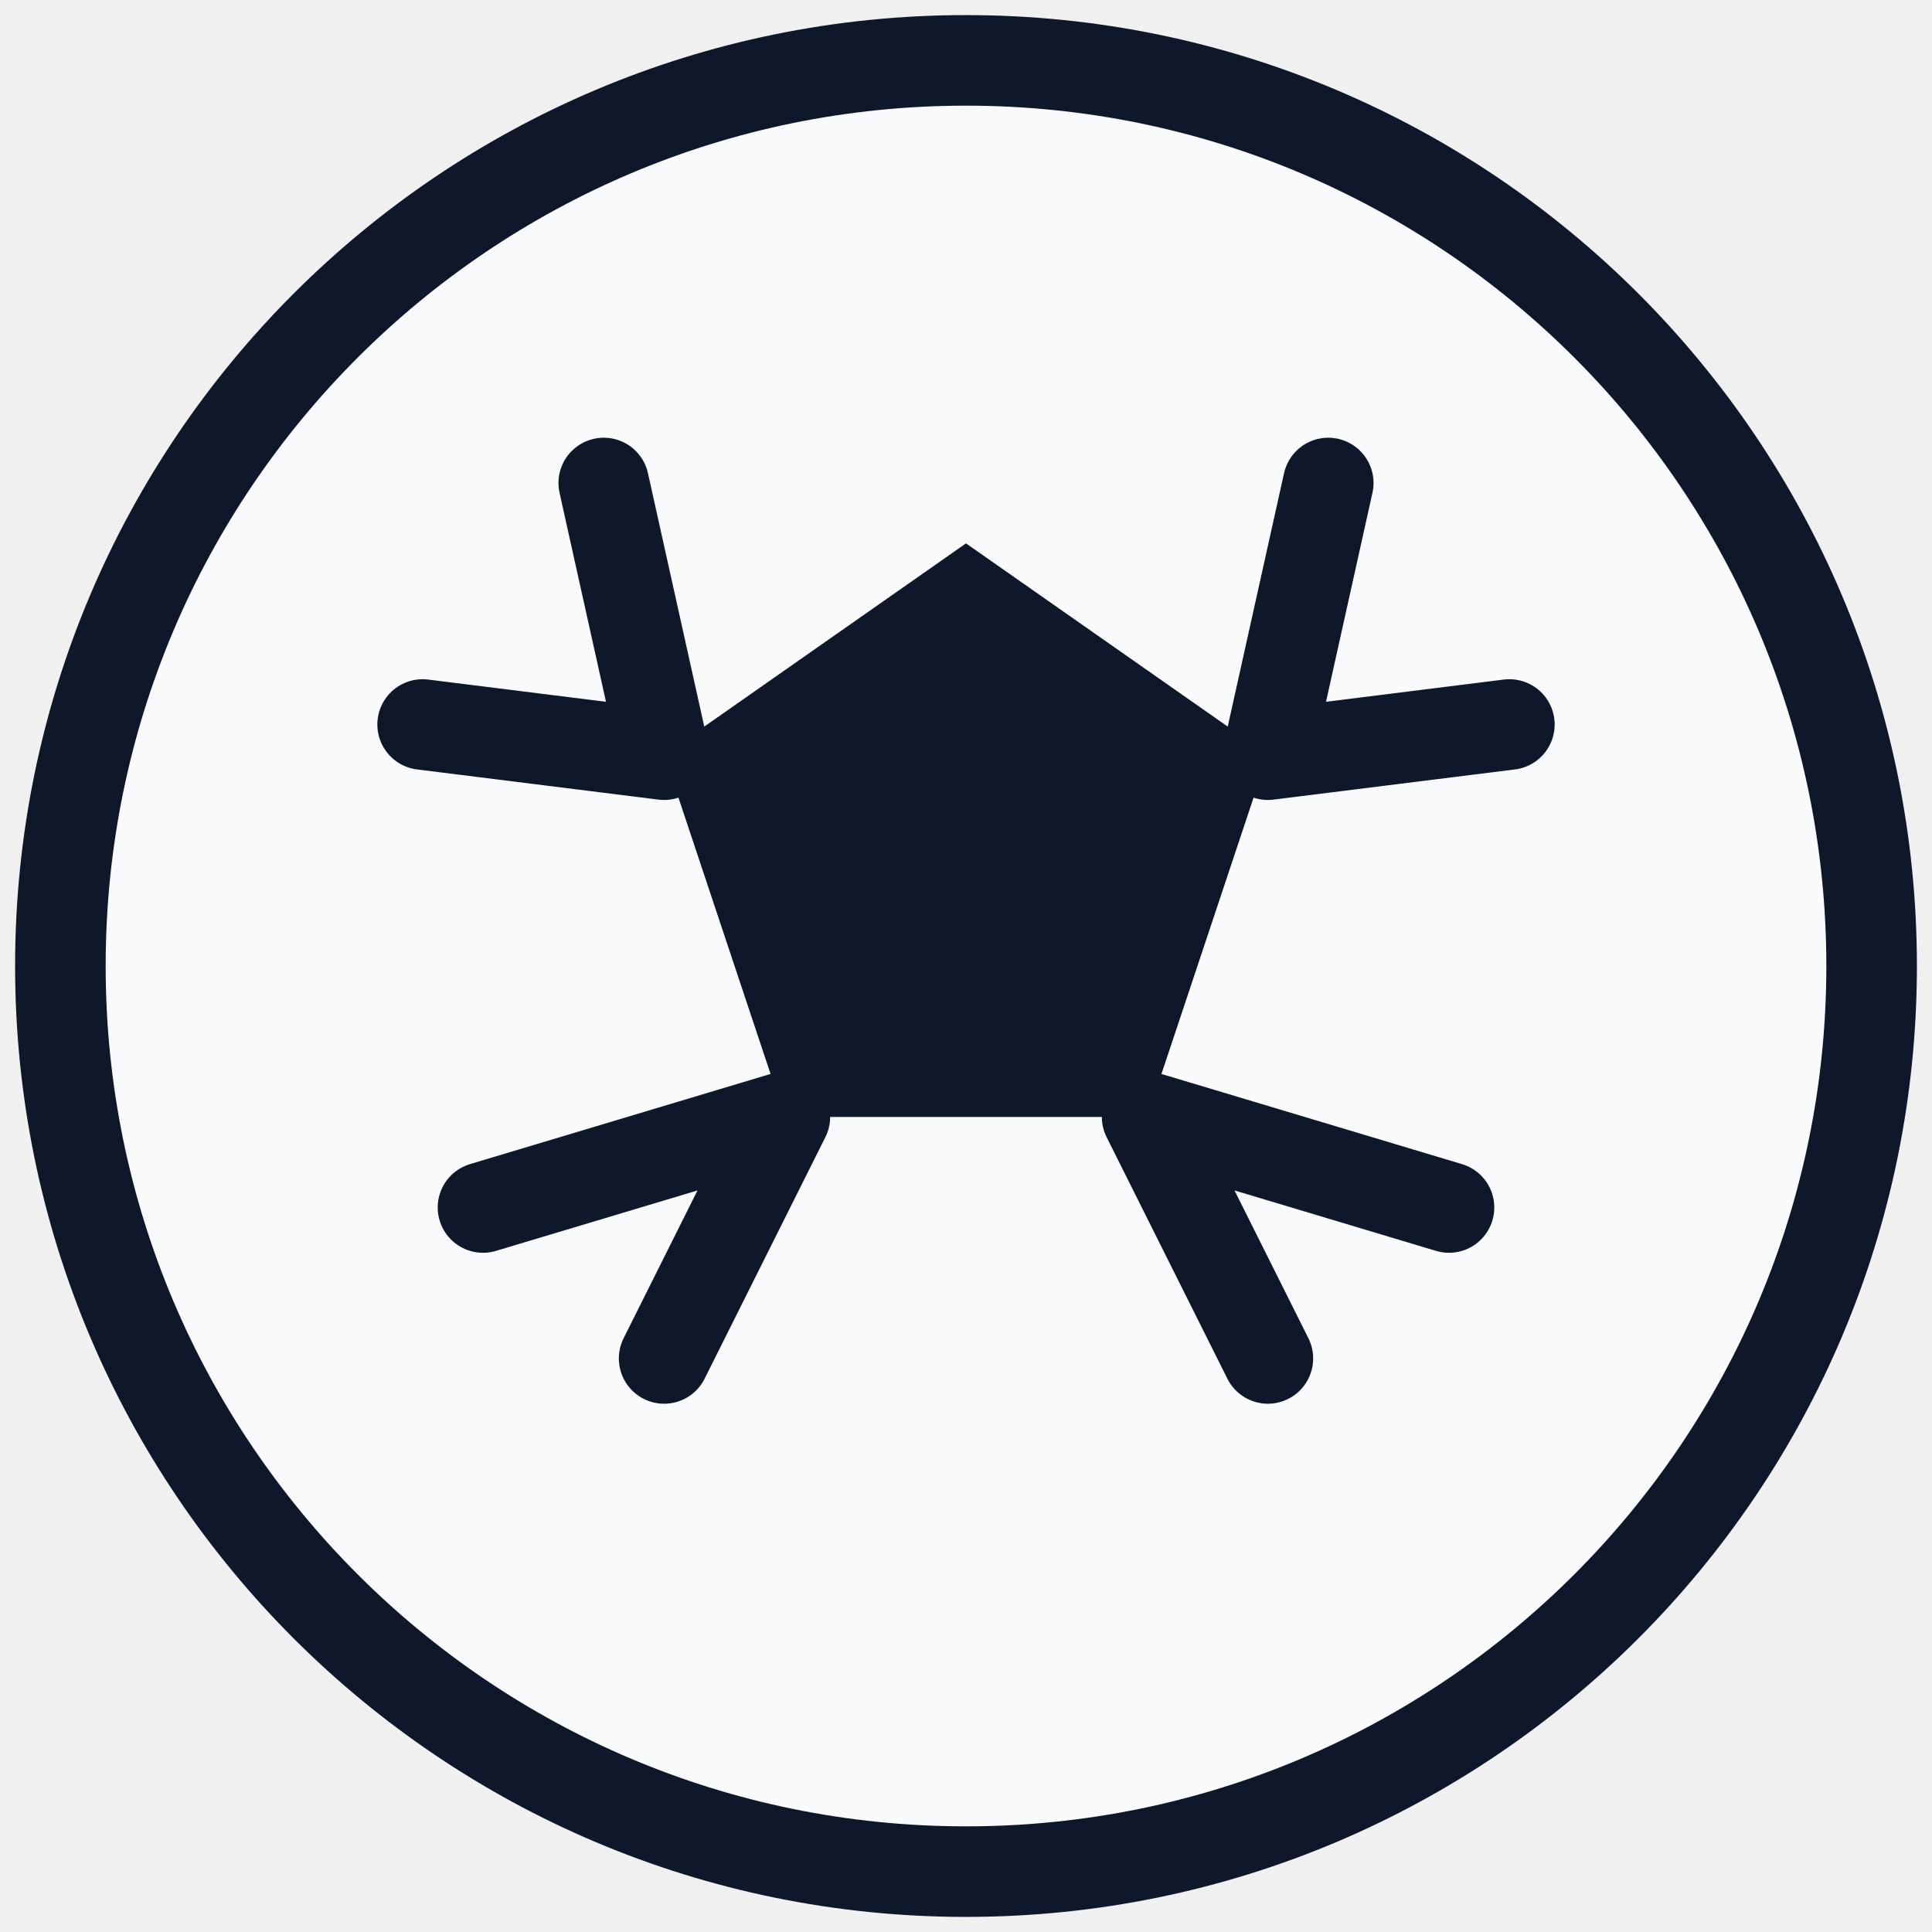
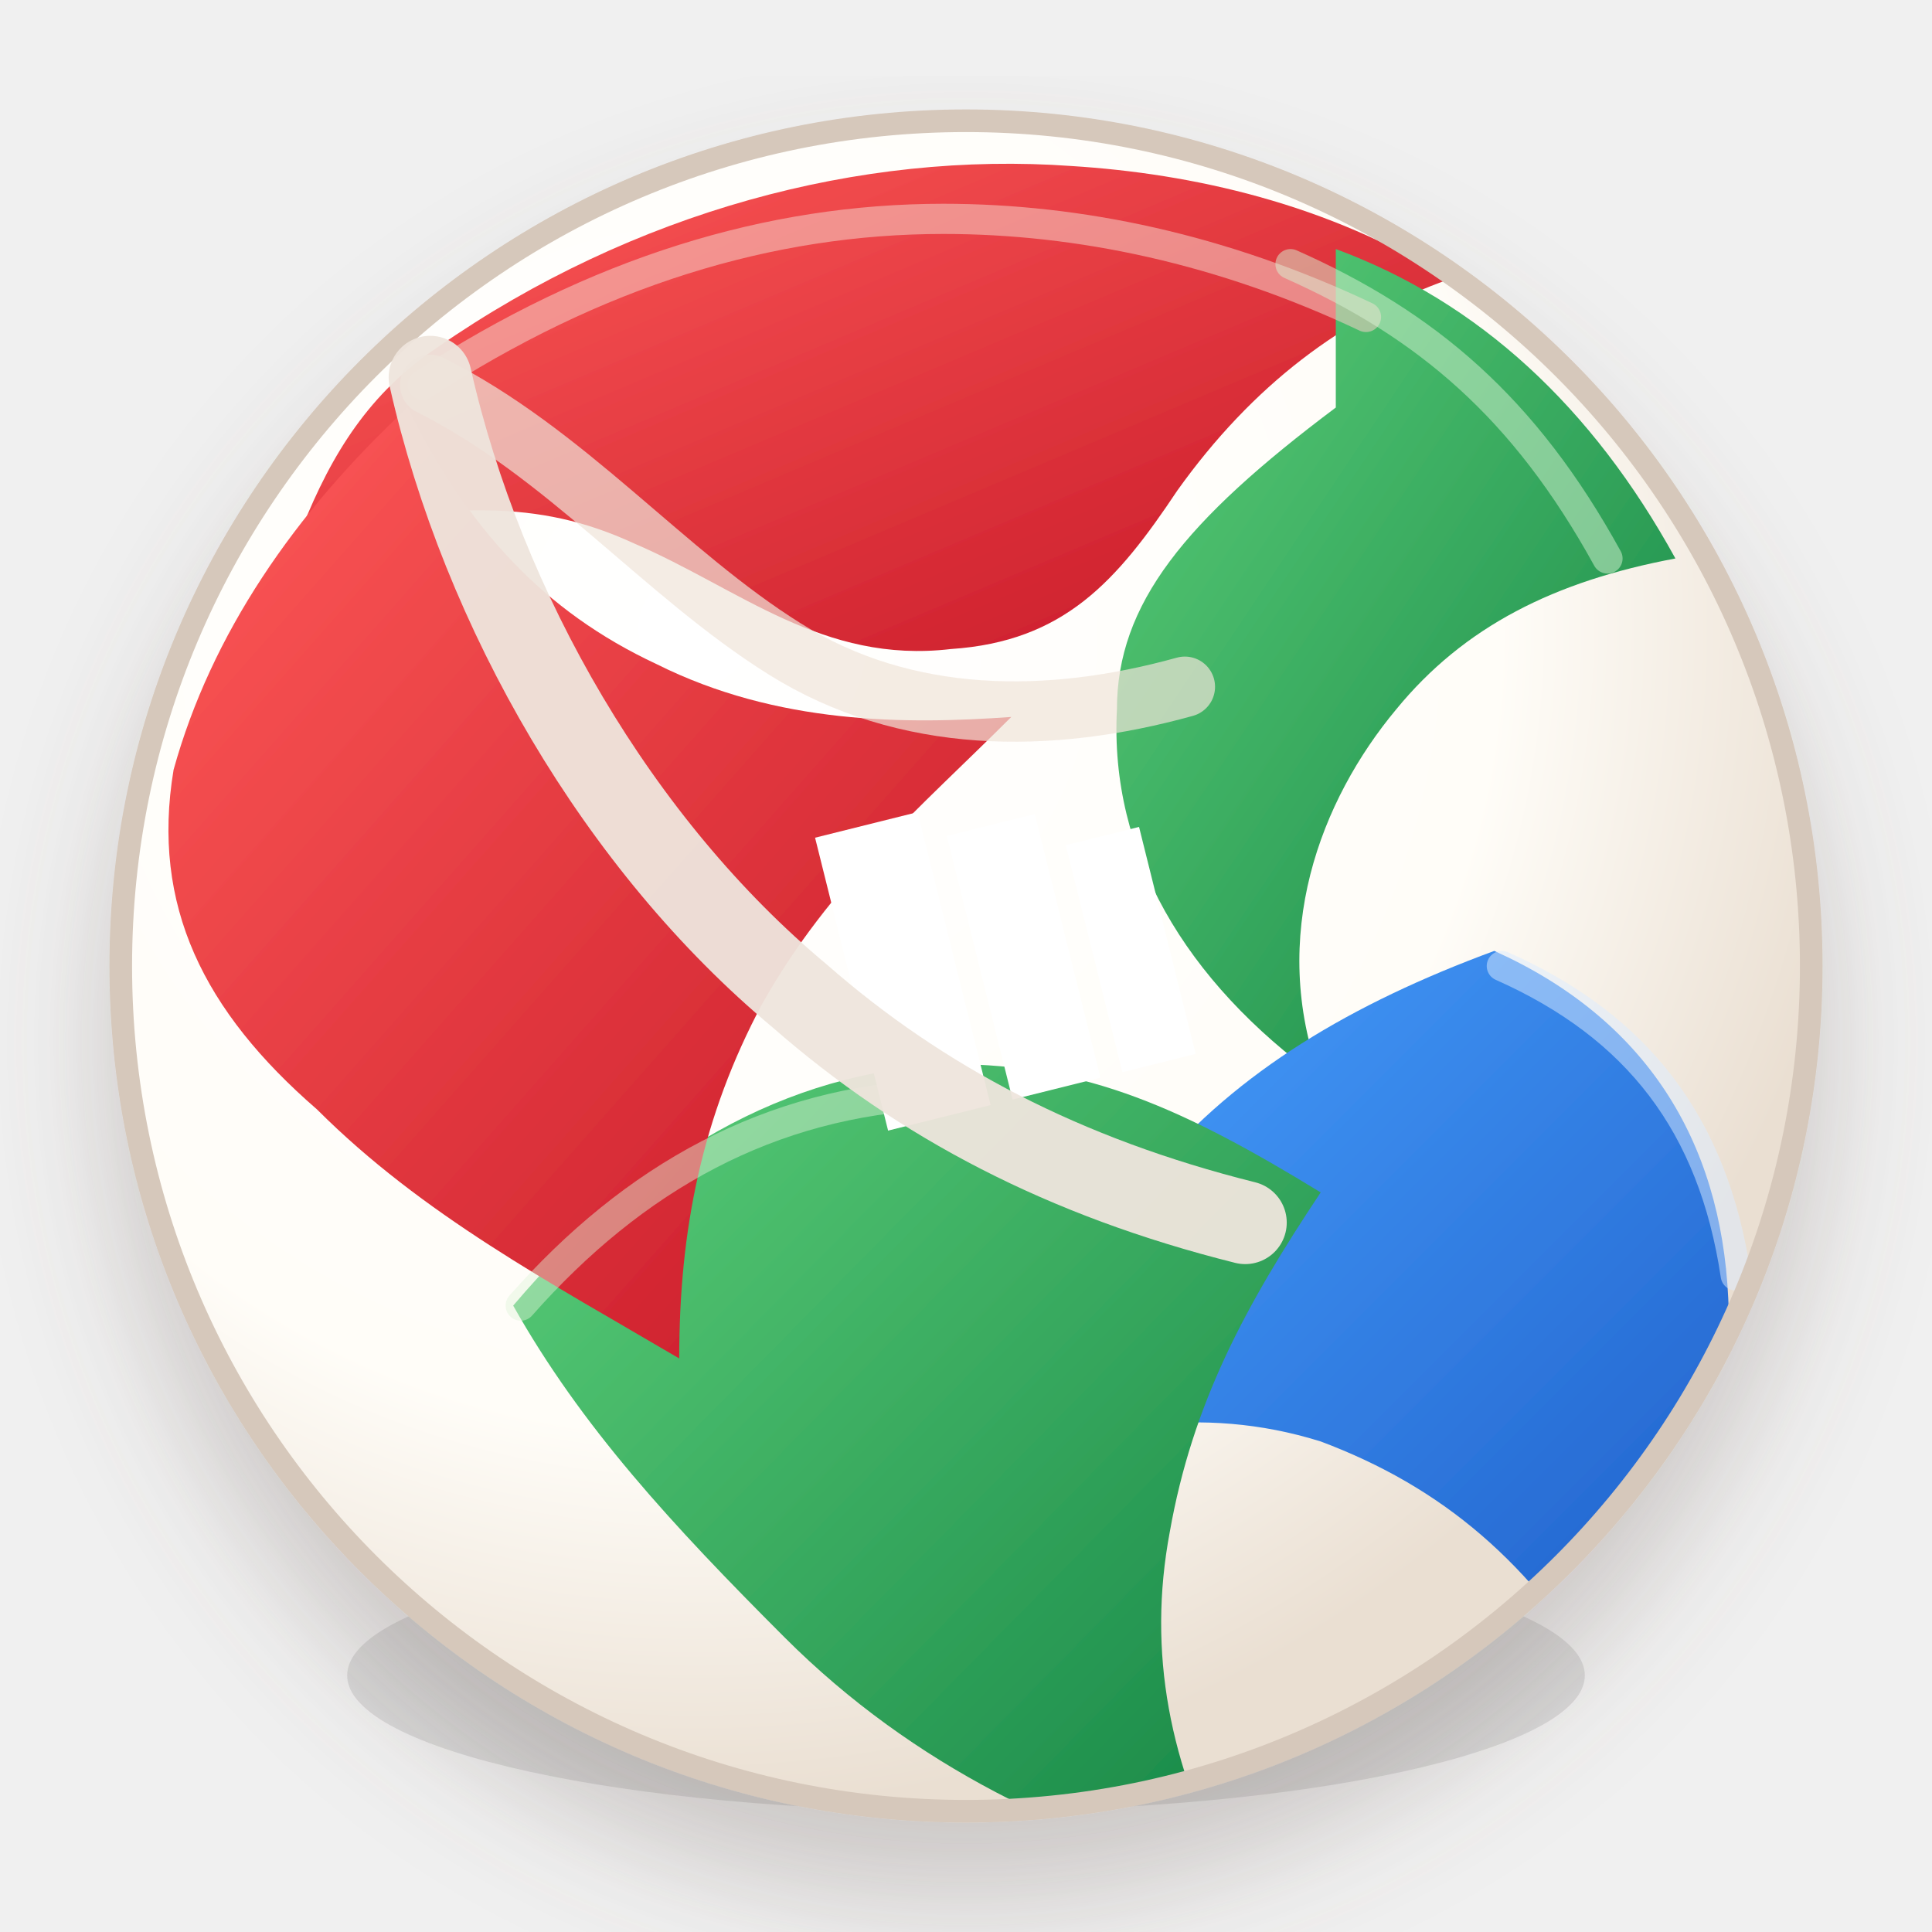
- <svg xmlns="http://www.w3.org/2000/svg" viewBox="0 0 64 64" role="img" aria-label="Soccer ball">
-   <circle cx="32" cy="32" r="30" fill="#f8fafc" stroke="#0f172a" stroke-width="3" />
-   <polygon points="32,18 22,25 26,37 38,37 42,25" fill="#0f172a" />
-   <path d="M22 25L14 24M22 25L20 16M42 25L50 24M42 25L44 16M26 37L22 45M26 37L16 40M38 37L42 45M38 37L48 40" fill="none" stroke="#0f172a" stroke-width="3" stroke-linecap="round" />
+ <svg xmlns="http://www.w3.org/2000/svg" viewBox="0 0 256 256" role="img" aria-label="Balon oficial">
+   <defs>
+     <radialGradient id="ballBase" cx="34%" cy="30%" r="70%">
+       <stop offset="0%" stop-color="#ffffff" />
+       <stop offset="68%" stop-color="#fffdf8" />
+       <stop offset="100%" stop-color="#eadfd2" />
+     </radialGradient>
+     <linearGradient id="redPanel" x1="0%" y1="0%" x2="100%" y2="100%">
+       <stop offset="0%" stop-color="#ff5b59" />
+       <stop offset="100%" stop-color="#c51626" />
+     </linearGradient>
+     <linearGradient id="greenPanel" x1="0%" y1="0%" x2="100%" y2="100%">
+       <stop offset="0%" stop-color="#5ccf79" />
+       <stop offset="100%" stop-color="#138344" />
+     </linearGradient>
+     <linearGradient id="bluePanel" x1="0%" y1="0%" x2="100%" y2="100%">
+       <stop offset="0%" stop-color="#48a2ff" />
+       <stop offset="100%" stop-color="#1f5ec9" />
+     </linearGradient>
+     <filter id="shadow" x="-20%" y="-20%" width="140%" height="140%">
+       <feDropShadow dx="0" dy="10" stdDeviation="8" flood-color="#6f6256" flood-opacity="0.28" />
+     </filter>
+     <clipPath id="ballClip">
+       <circle cx="128" cy="128" r="112" />
+     </clipPath>
+   </defs>
+   <ellipse cx="128" cy="222" rx="82" ry="18" fill="#000000" opacity="0.10" />
+   <g filter="url(#shadow)">
+     <circle cx="128" cy="128" r="112" fill="url(#ballBase)" />
+     <g clip-path="url(#ballClip)">
+       <path d="M58 46c26-18 56-26 84-24 16 1 34 5 50 15-14 5-26 14-36 28-8 12-15 20-30 21-17 2-28-8-42-14-13-6-24-5-44-2 4-10 9-18 18-24Z" fill="url(#redPanel)" />
+       <path d="M177 33c19 7 34 21 45 41-16 3-28 9-37 20-10 12-17 30-10 49-18-13-28-30-27-49 0-14 9-25 29-40Z" fill="url(#greenPanel)" />
+       <path d="M198 126c20 9 30 25 31 46 1 18-5 36-16 52-10-17-22-27-38-33-16-5-31-2-45 4 8-16 13-29 23-40 11-13 26-22 45-29Z" fill="url(#bluePanel)" />
+       <path d="M68 173c17-20 36-31 58-32 18 0 31 6 49 17-10 15-17 28-20 45-3 16 0 31 8 46-21-5-42-15-59-32-15-15-27-28-36-44Z" fill="url(#greenPanel)" />
+       <path d="M23 102c5-18 16-34 31-48 8 16 18 27 33 34 16 8 33 8 47 7-12 12-24 22-33 38-8 15-11 30-11 47-17-10-34-19-48-33-15-13-22-27-19-45Z" fill="url(#redPanel)" />
+       <path d="M56 51c23-15 46-22 69-22 18 0 37 4 56 13" fill="none" stroke="#f5d0c7" stroke-width="4" stroke-linecap="round" opacity="0.55" />
+       <path d="M171 35c18 8 31 19 42 39" fill="none" stroke="#d7f3d4" stroke-width="4" stroke-linecap="round" opacity="0.5" />
+       <path d="M199 128c18 8 28 21 31 41" fill="none" stroke="#dcecff" stroke-width="4" stroke-linecap="round" opacity="0.5" />
+       <path d="M69 173c15-17 33-27 55-28" fill="none" stroke="#dff4da" stroke-width="4" stroke-linecap="round" opacity="0.45" />
+       <g transform="translate(108 111) rotate(-14)">
+         <path d="M0 0h14v40H0z" fill="#ffffff" rx="1.5" />
+         <path d="M17 4h12v36H17z" fill="#ffffff" rx="1.5" />
+         <path d="M32 9h10v31H32z" fill="#ffffff" rx="1.5" />
+       </g>
+     </g>
+     <circle cx="128" cy="128" r="112" fill="none" stroke="#d6c8bb" stroke-width="3" />
+     <path d="M57 51c18 9 31 25 47 35 16 10 35 10 53 5" fill="none" stroke="#f0e4d9" stroke-width="8" stroke-linecap="round" opacity="0.7" />
+     <path d="M57 50c7 31 25 62 49 82 16 14 35 24 59 30" fill="none" stroke="#eee5dc" stroke-width="11" stroke-linecap="round" opacity="0.95" />
+   </g>
</svg>
